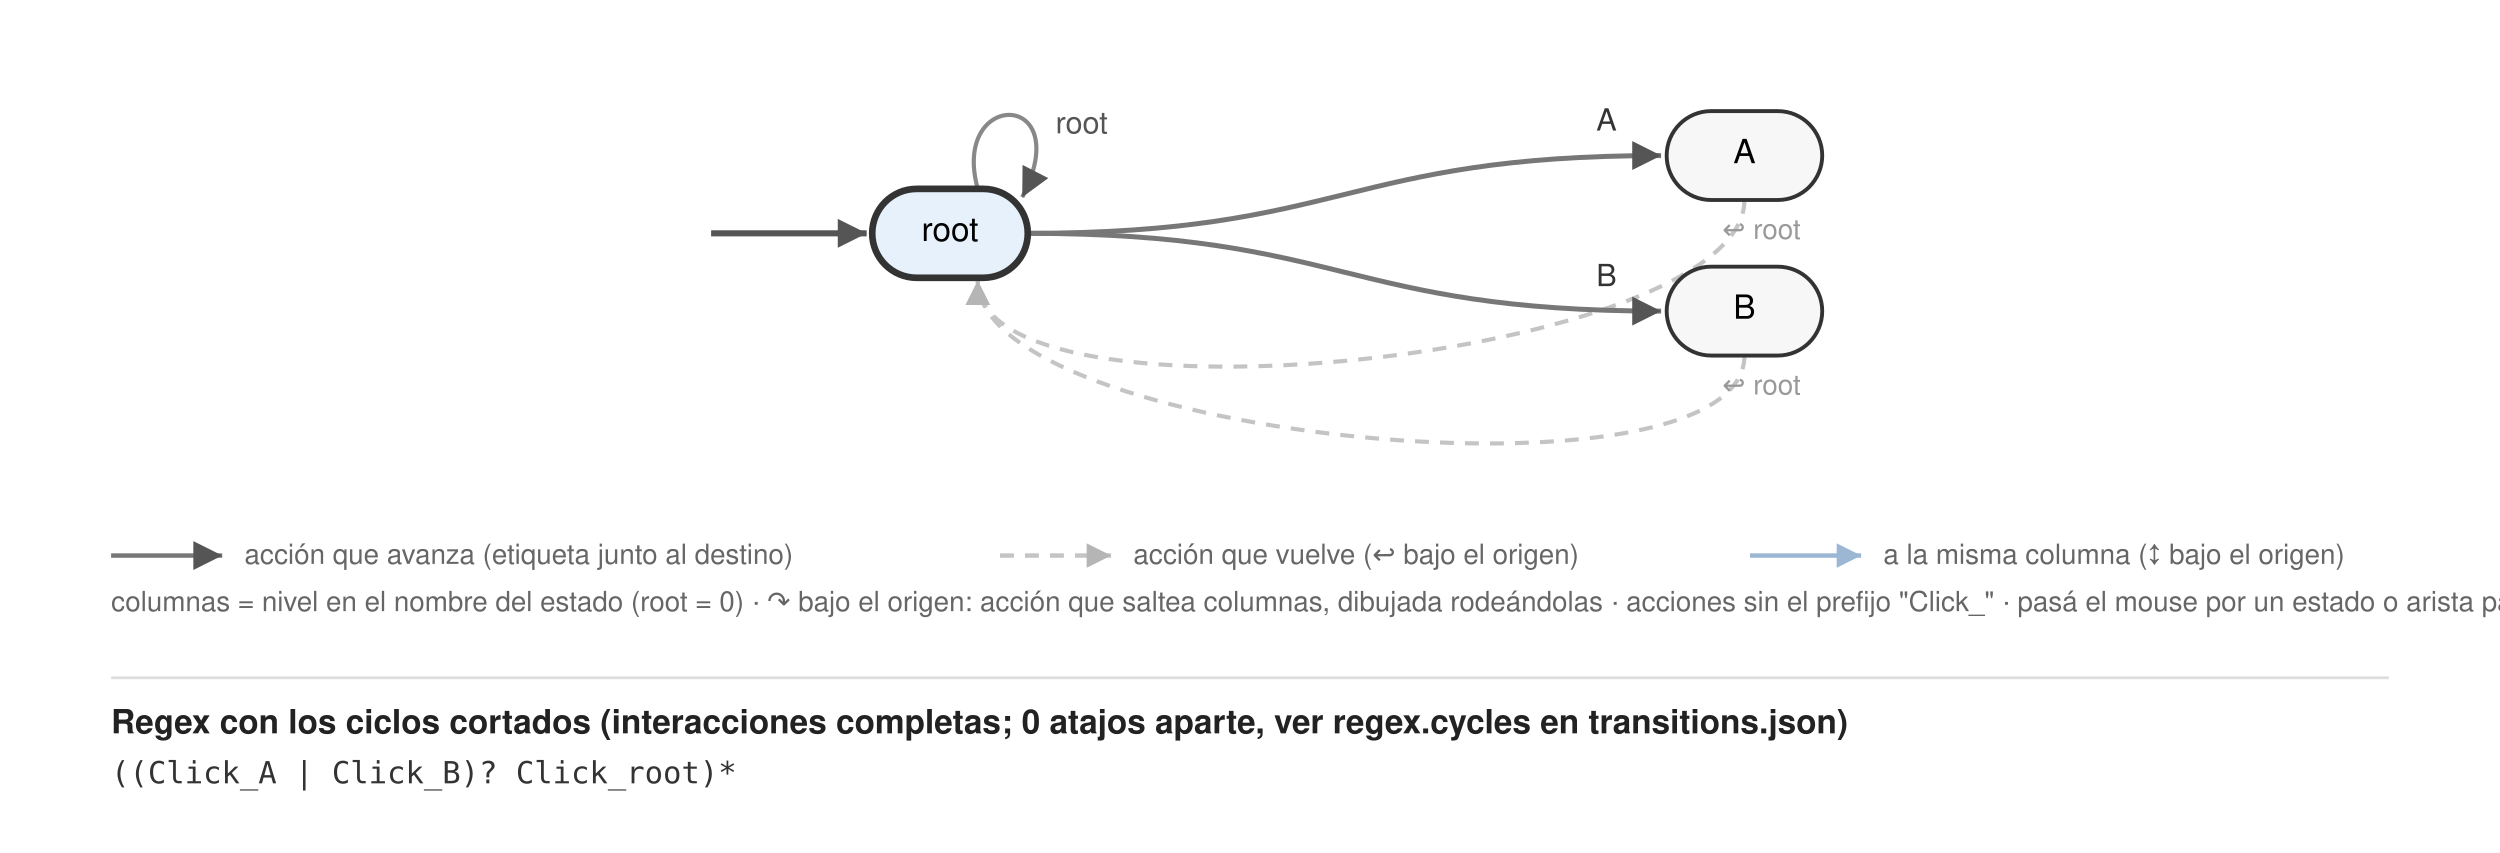
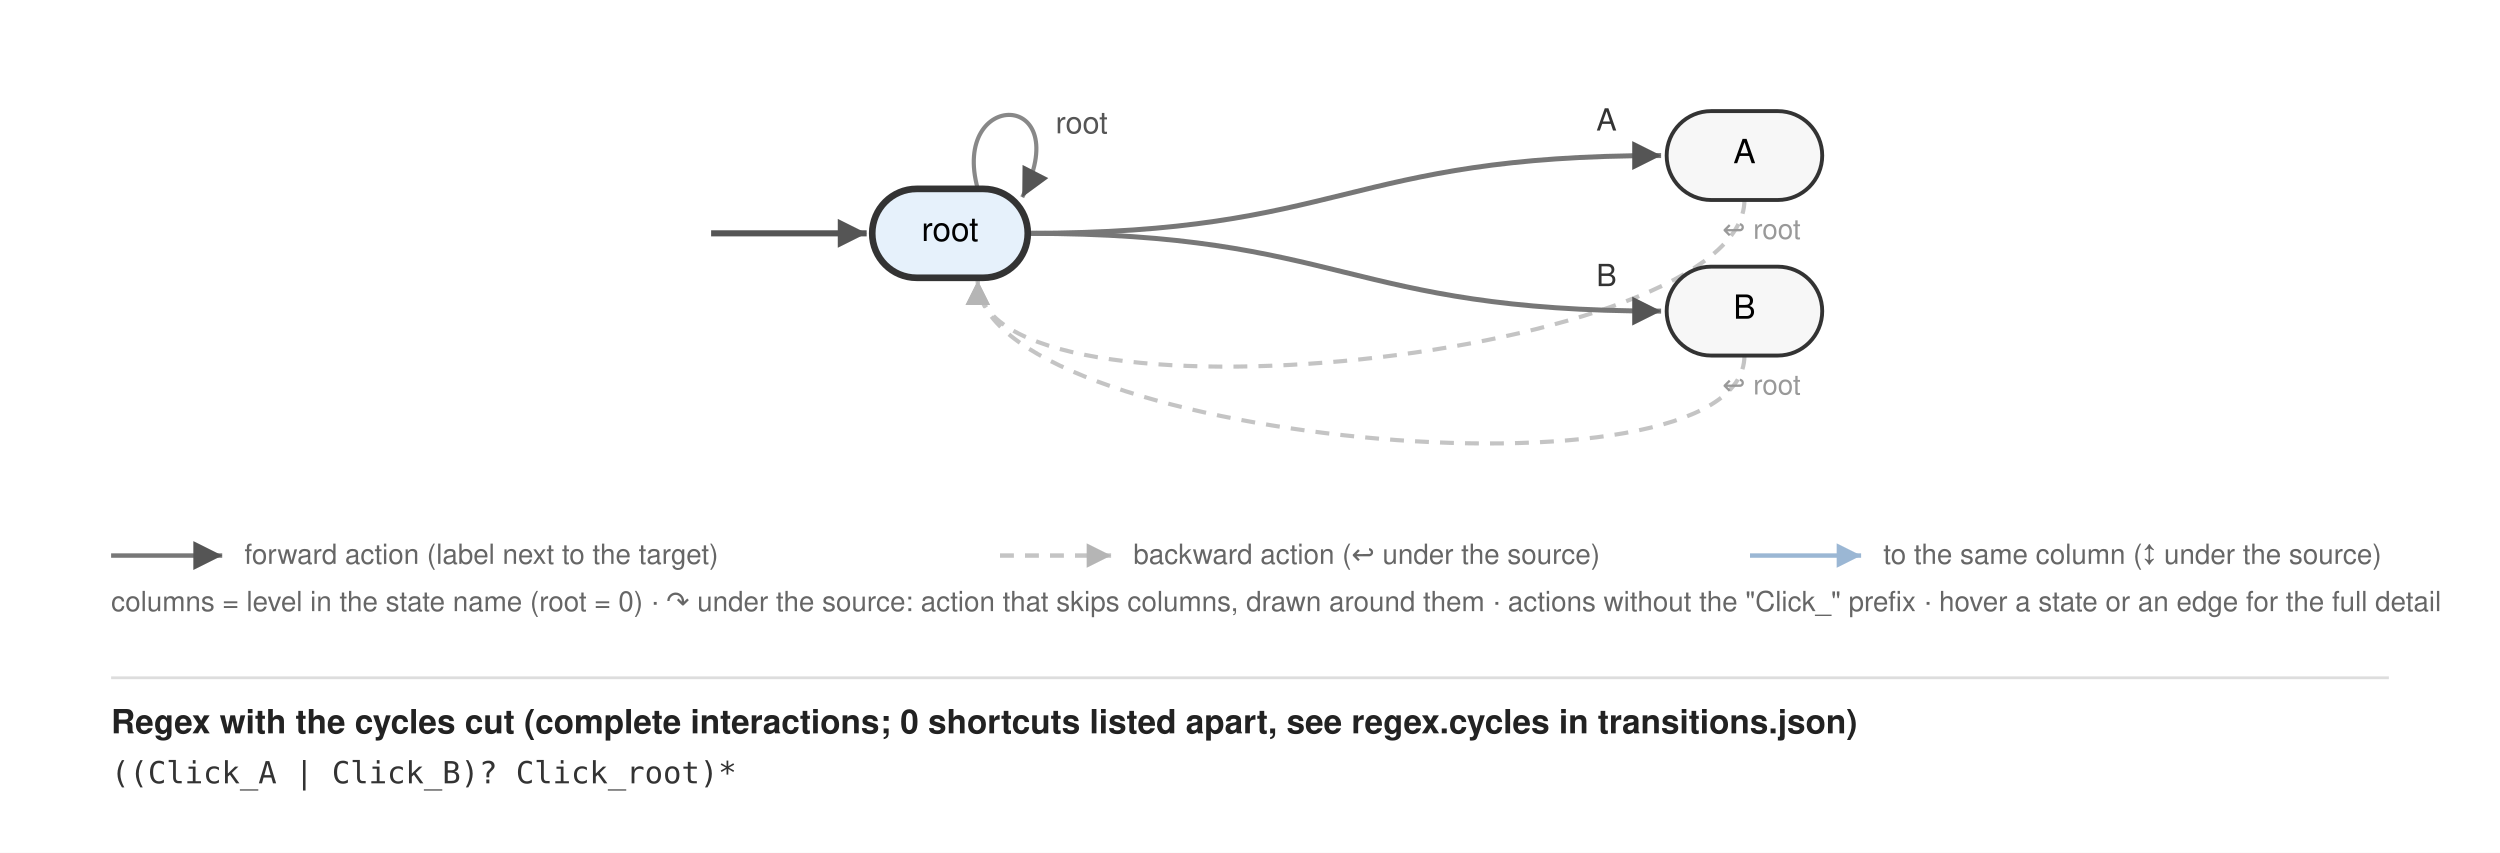
<svg xmlns="http://www.w3.org/2000/svg" width="900" height="307" viewBox="0 0 900 307" font-family="Helvetica, Arial, sans-serif" font-size="12">
  <defs>
    <marker id="arrow" viewBox="0 0 10 10" refX="9" refY="5" markerUnits="userSpaceOnUse" markerWidth="13" markerHeight="13" orient="auto-start-reverse">
      <path d="M1,1 L9,5 L1,9 Z" fill="#555" />
    </marker>
    <marker id="arrow-back" viewBox="0 0 10 10" refX="9" refY="5" markerUnits="userSpaceOnUse" markerWidth="11" markerHeight="11" orient="auto-start-reverse">
      <path d="M1,1 L9,5 L1,9 Z" fill="#b5b5b5" />
    </marker>
    <marker id="arrow-side" viewBox="0 0 10 10" refX="9" refY="5" markerUnits="userSpaceOnUse" markerWidth="11" markerHeight="11" orient="auto-start-reverse">
      <path d="M1,1 L9,5 L1,9 Z" fill="#9bb7d4" />
    </marker>
    <marker id="arrow-hl" viewBox="0 0 10 10" refX="9" refY="5" markerUnits="userSpaceOnUse" markerWidth="15" markerHeight="15" orient="auto-start-reverse">
      <path d="M1,1 L9,5 L1,9 Z" fill="#d33" />
    </marker>
  </defs>
  <rect width="900" height="307" fill="white" />
  <g class="back-edges">
    <path d="M 352,68 C 342,32 388,32 368,71" fill="none" stroke="#888" stroke-width="1.5" marker-end="url(#arrow)" />
    <path d="M 628,72 C 628,129.12 352,158.12 352,101" fill="none" stroke="#c4c4c4" stroke-width="1.5" stroke-dasharray="5 4" marker-end="url(#arrow-back)" />
    <path d="M 628,128 C 628,185.12 352,158.12 352,101" fill="none" stroke="#c4c4c4" stroke-width="1.5" stroke-dasharray="5 4" marker-end="url(#arrow-back)" />
  </g>
  <g class="forward-edges">
    <path d="M 370,84 C 484,84 484,56 598,56" fill="none" stroke="#777" stroke-width="1.8" marker-end="url(#arrow)" />
    <path d="M 370,84 C 484,84 484,112 598,112" fill="none" stroke="#777" stroke-width="1.8" marker-end="url(#arrow)" />
  </g>
  <line x1="256" y1="84" x2="312" y2="84" stroke="#555" stroke-width="2.2" marker-end="url(#arrow)" />
  <g class="states">
    <g>
      <rect x="314" y="68" width="56" height="32" rx="16" fill="#e6f1fb" stroke="#333" stroke-width="2.4" />
      <text x="342" y="84" text-anchor="middle" dominant-baseline="central">root</text>
    </g>
    <g>
      <rect x="600" y="40" width="56" height="32" rx="16" fill="#f7f7f7" stroke="#333" stroke-width="1.4" />
      <text x="628" y="56" text-anchor="middle" dominant-baseline="central">A</text>
    </g>
    <g>
      <rect x="600" y="96" width="56" height="32" rx="16" fill="#f7f7f7" stroke="#333" stroke-width="1.4" />
      <text x="628" y="112" text-anchor="middle" dominant-baseline="central">B</text>
    </g>
  </g>
  <g class="labels">
    <text x="380" y="48" font-size="11" fill="#555">root</text>
    <text x="582" y="47" text-anchor="end" font-size="11" fill="#333">A</text>
    <text x="582" y="103" text-anchor="end" font-size="11" fill="#333">B</text>
    <text x="620" y="86" font-size="10">
      <tspan fill="#999">↩ root</tspan>
    </text>
    <text x="620" y="142" font-size="10">
      <tspan fill="#999">↩ root</tspan>
    </text>
  </g>
  <g font-size="10" fill="#666">
    <line x1="40" y1="200" x2="80" y2="200" stroke="#777" stroke-width="1.6" marker-end="url(#arrow)" />
-     <text x="88" y="203">acción que avanza (etiqueta junto al destino)</text>
+     <text x="88" y="203">forward action (label next to the target)</text>
    <line x1="360" y1="200" x2="400" y2="200" stroke="#c4c4c4" stroke-width="1.6" stroke-dasharray="5 4" marker-end="url(#arrow-back)" />
-     <text x="408" y="203">acción que vuelve (↩ bajo el origen)</text>
+     <text x="408" y="203">backward action (↩ under the source)</text>
    <line x1="630" y1="200" x2="670" y2="200" stroke="#9bb7d4" stroke-width="1.6" marker-end="url(#arrow-side)" />
-     <text x="678" y="203">a la misma columna (↕ bajo el origen)</text>
-     <text x="40" y="220">columnas = nivel en el nombre del estado (root = 0) · ↷ bajo el origen: acción que saltea columnas, dibujada rodeándolas · acciones sin el prefijo "Click_" · pasá el mouse por un estado o arista para ver el detalle completo</text>
+     <text x="678" y="203">to the same column (↕ under the source)</text>
+     <text x="40" y="220">columns = level in the state name (root = 0) · ↷ under the source: action that skips columns, drawn around them · actions without the "Click_" prefix · hover a state or an edge for the full detail</text>
  </g>
  <line x1="40" y1="244" x2="860" y2="244" stroke="#ddd" />
-   <text x="40" y="264" font-weight="bold" fill="#222">Regex con los ciclos cortados (interacciones completas; 0 atajos aparte, ver regex.cycles en transitions.json)</text>
+   <text x="40" y="264" font-weight="bold" fill="#222">Regex with the cycles cut (complete interactions; 0 shortcuts listed apart, see regex.cycles in transitions.json)</text>
  <text font-family="Consolas, Menlo, monospace" font-size="11" fill="#333">
    <tspan x="40" y="282">((Click_A | Click_B)? Click_root)*</tspan>
  </text>
</svg>
